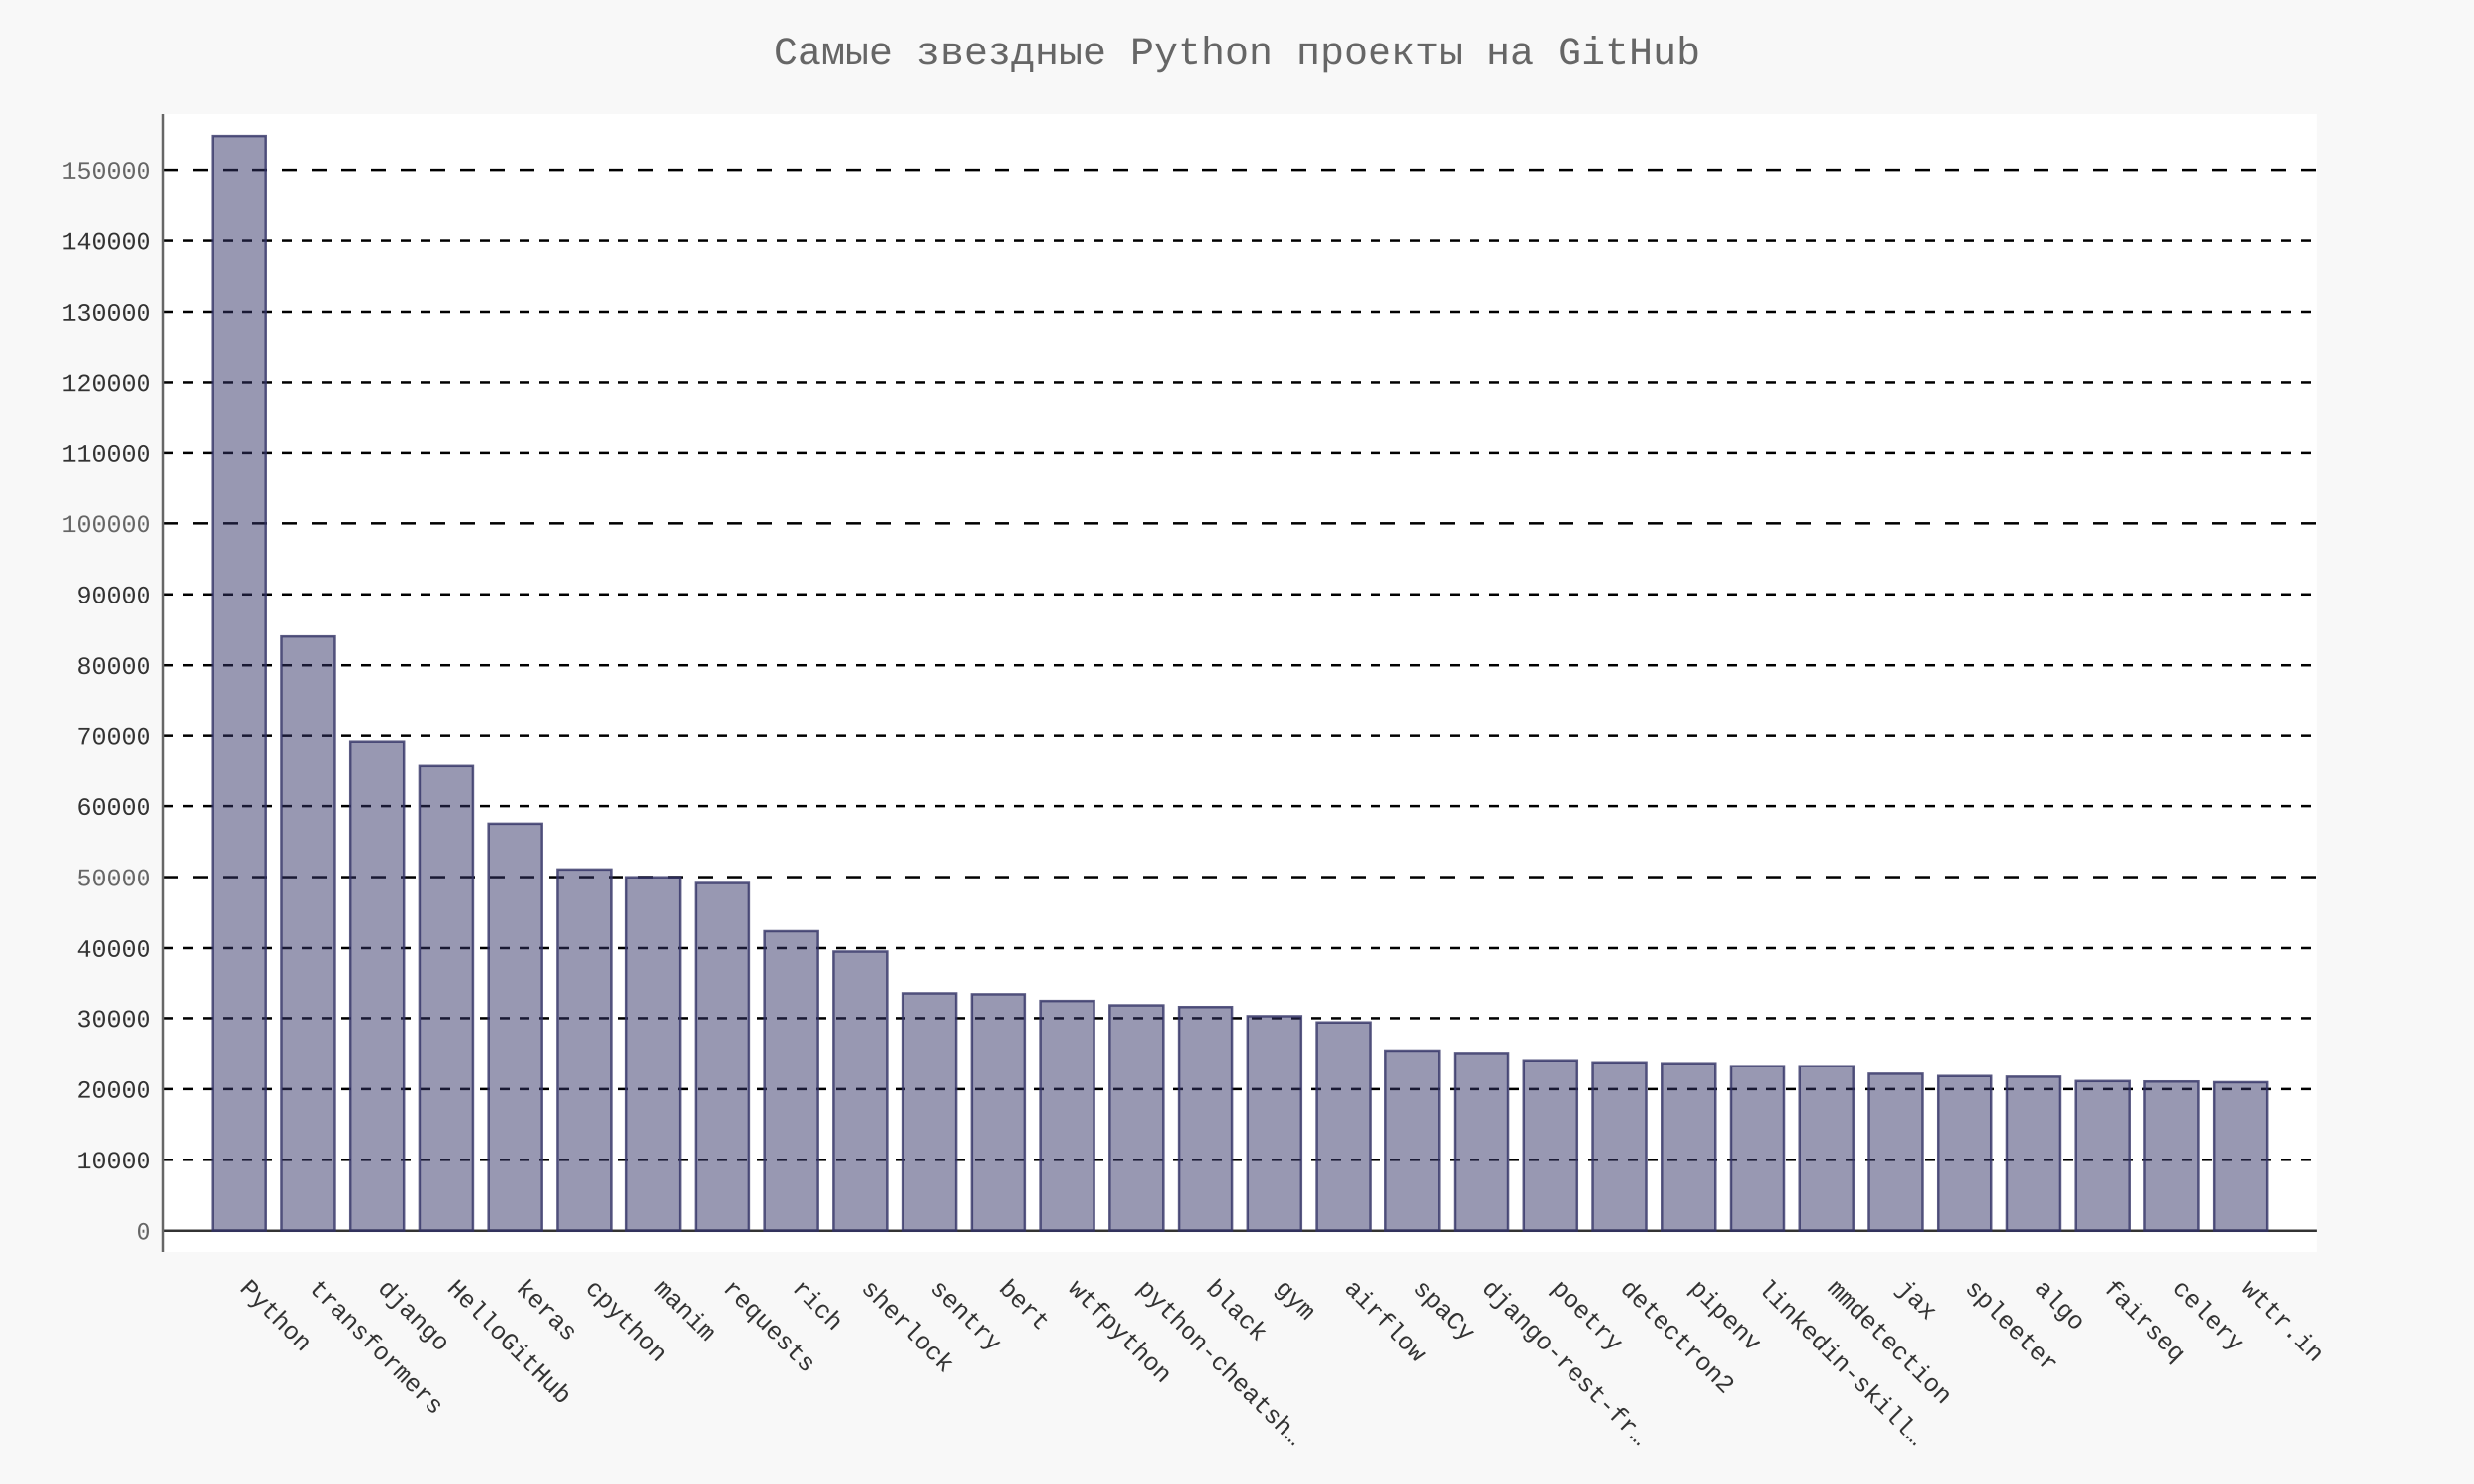
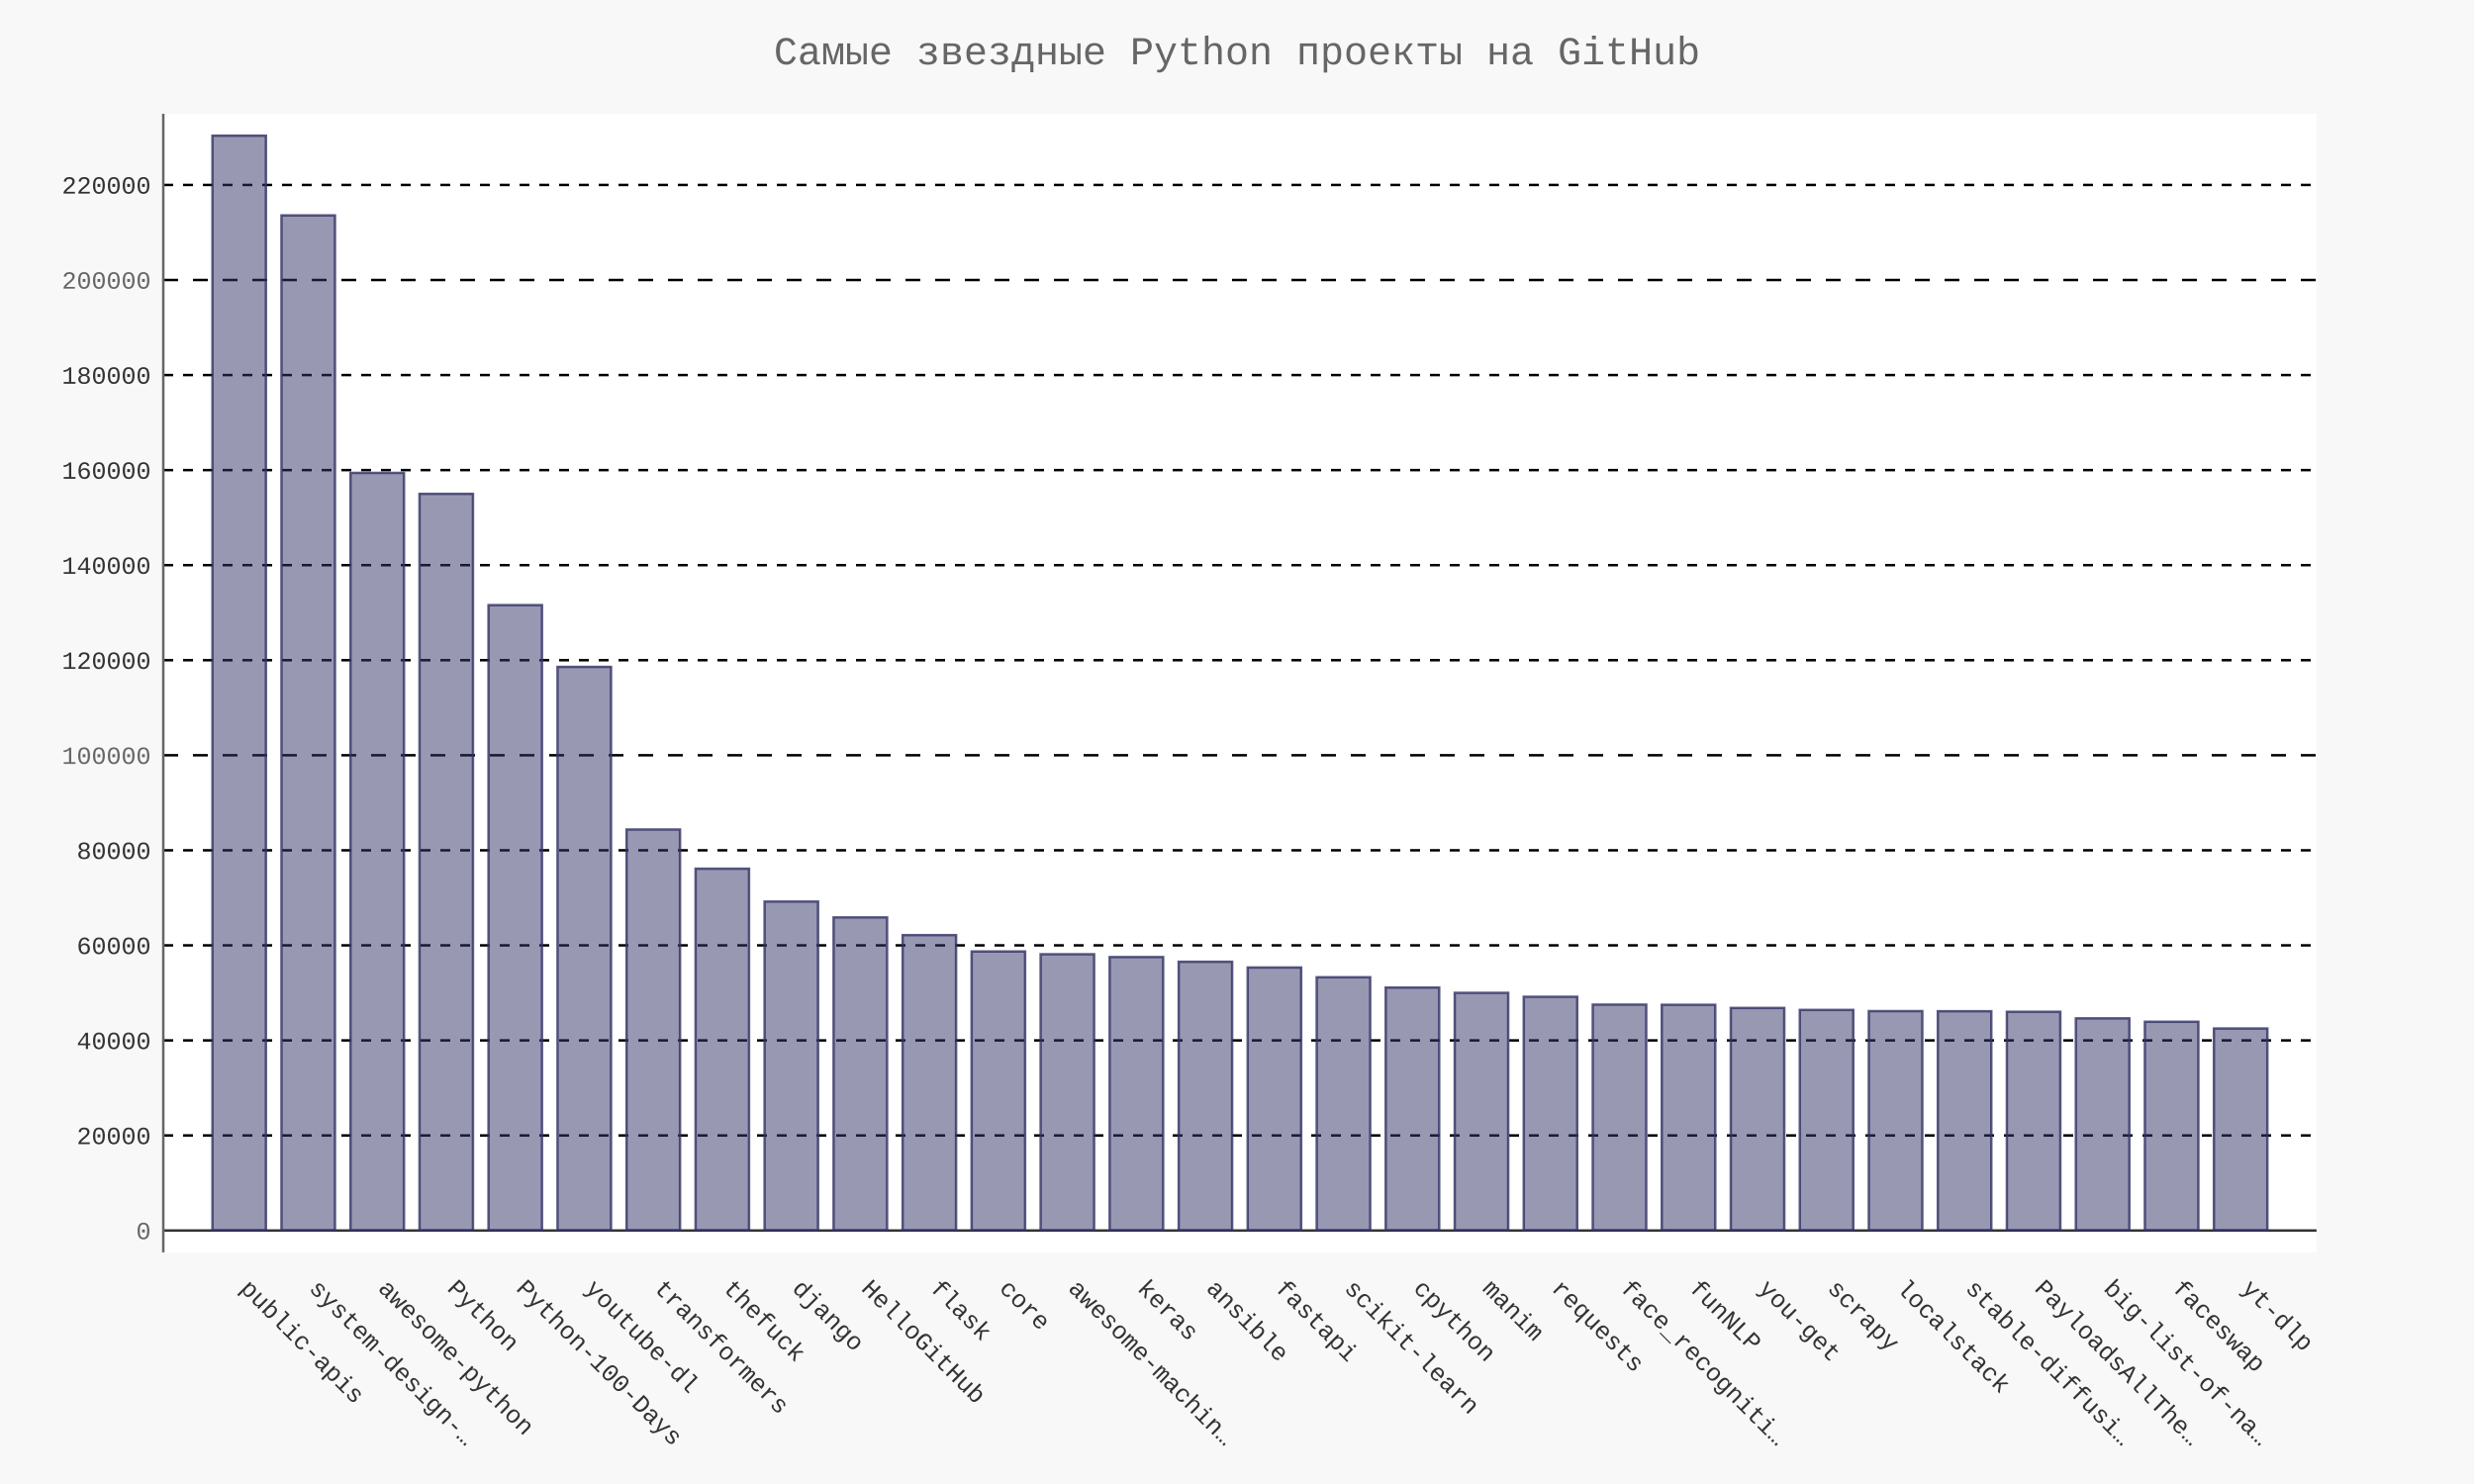
- <svg xmlns="http://www.w3.org/2000/svg" class="pygal-chart" id="chart-91dee88e-cb7a-4e17-a6cd-40f3ca368697" viewBox="0 0 1000 600">
+ <svg xmlns="http://www.w3.org/2000/svg" xmlns:xlink="http://www.w3.org/1999/xlink" class="pygal-chart" id="chart-f91cfd7e-9f9e-44f5-b0b0-10fa3da3ee23" viewBox="0 0 1000 600">
  <defs>
-     <style type="text/css">#chart-91dee88e-cb7a-4e17-a6cd-40f3ca368697{-webkit-user-select:none;-webkit-font-smoothing:antialiased;font-family:Consolas,"Liberation Mono",Menlo,Courier,monospace}#chart-91dee88e-cb7a-4e17-a6cd-40f3ca368697 .title{font-family:Consolas,"Liberation Mono",Menlo,Courier,monospace;font-size:16px}#chart-91dee88e-cb7a-4e17-a6cd-40f3ca368697 .legends .legend text{font-family:Consolas,"Liberation Mono",Menlo,Courier,monospace;font-size:14px}#chart-91dee88e-cb7a-4e17-a6cd-40f3ca368697 .axis text{font-family:Consolas,"Liberation Mono",Menlo,Courier,monospace;font-size:10px}#chart-91dee88e-cb7a-4e17-a6cd-40f3ca368697 .axis text.major{font-family:Consolas,"Liberation Mono",Menlo,Courier,monospace;font-size:10px}#chart-91dee88e-cb7a-4e17-a6cd-40f3ca368697 .text-overlay text.value{font-family:Consolas,"Liberation Mono",Menlo,Courier,monospace;font-size:16px}#chart-91dee88e-cb7a-4e17-a6cd-40f3ca368697 .text-overlay text.label{font-family:Consolas,"Liberation Mono",Menlo,Courier,monospace;font-size:10px}#chart-91dee88e-cb7a-4e17-a6cd-40f3ca368697 .tooltip{font-family:Consolas,"Liberation Mono",Menlo,Courier,monospace;font-size:14px}#chart-91dee88e-cb7a-4e17-a6cd-40f3ca368697 text.no_data{font-family:Consolas,"Liberation Mono",Menlo,Courier,monospace;font-size:64px}
- #chart-91dee88e-cb7a-4e17-a6cd-40f3ca368697{background-color:#f8f8f8}#chart-91dee88e-cb7a-4e17-a6cd-40f3ca368697 path,#chart-91dee88e-cb7a-4e17-a6cd-40f3ca368697 line,#chart-91dee88e-cb7a-4e17-a6cd-40f3ca368697 rect,#chart-91dee88e-cb7a-4e17-a6cd-40f3ca368697 circle{-webkit-transition:250ms ease-in;-moz-transition:250ms ease-in;transition:250ms ease-in}#chart-91dee88e-cb7a-4e17-a6cd-40f3ca368697 .graph &gt; .background{fill:#f8f8f8}#chart-91dee88e-cb7a-4e17-a6cd-40f3ca368697 .plot &gt; .background{fill:#ffffff}#chart-91dee88e-cb7a-4e17-a6cd-40f3ca368697 .graph{fill:#333}#chart-91dee88e-cb7a-4e17-a6cd-40f3ca368697 text.no_data{fill:#666}#chart-91dee88e-cb7a-4e17-a6cd-40f3ca368697 .title{fill:#666}#chart-91dee88e-cb7a-4e17-a6cd-40f3ca368697 .legends .legend text{fill:#333}#chart-91dee88e-cb7a-4e17-a6cd-40f3ca368697 .legends .legend:hover text{fill:#666}#chart-91dee88e-cb7a-4e17-a6cd-40f3ca368697 .axis .line{stroke:#666}#chart-91dee88e-cb7a-4e17-a6cd-40f3ca368697 .axis .guide.line{stroke:rgba(0,0,0,0.5)}#chart-91dee88e-cb7a-4e17-a6cd-40f3ca368697 .axis .major.line{stroke:#333}#chart-91dee88e-cb7a-4e17-a6cd-40f3ca368697 .axis text.major{fill:#666}#chart-91dee88e-cb7a-4e17-a6cd-40f3ca368697 .axis.y .guides:hover .guide.line,#chart-91dee88e-cb7a-4e17-a6cd-40f3ca368697 .line-graph .axis.x .guides:hover .guide.line,#chart-91dee88e-cb7a-4e17-a6cd-40f3ca368697 .stackedline-graph .axis.x .guides:hover .guide.line,#chart-91dee88e-cb7a-4e17-a6cd-40f3ca368697 .xy-graph .axis.x .guides:hover .guide.line{stroke:#666}#chart-91dee88e-cb7a-4e17-a6cd-40f3ca368697 .axis .guides:hover text{fill:#666}#chart-91dee88e-cb7a-4e17-a6cd-40f3ca368697 .reactive{fill-opacity:.5;stroke-opacity:.8;stroke-width:1}#chart-91dee88e-cb7a-4e17-a6cd-40f3ca368697 .ci{stroke:#333}#chart-91dee88e-cb7a-4e17-a6cd-40f3ca368697 .reactive.active,#chart-91dee88e-cb7a-4e17-a6cd-40f3ca368697 .active .reactive{fill-opacity:.9;stroke-opacity:.9;stroke-width:4}#chart-91dee88e-cb7a-4e17-a6cd-40f3ca368697 .ci .reactive.active{stroke-width:1.5}#chart-91dee88e-cb7a-4e17-a6cd-40f3ca368697 .series text{fill:#666}#chart-91dee88e-cb7a-4e17-a6cd-40f3ca368697 .tooltip rect{fill:#ffffff;stroke:#666;-webkit-transition:opacity 250ms ease-in;-moz-transition:opacity 250ms ease-in;transition:opacity 250ms ease-in}#chart-91dee88e-cb7a-4e17-a6cd-40f3ca368697 .tooltip .label{fill:#333}#chart-91dee88e-cb7a-4e17-a6cd-40f3ca368697 .tooltip .label{fill:#333}#chart-91dee88e-cb7a-4e17-a6cd-40f3ca368697 .tooltip .legend{font-size:.8em;fill:rgba(0,0,0,0.5)}#chart-91dee88e-cb7a-4e17-a6cd-40f3ca368697 .tooltip .x_label{font-size:.6em;fill:#666}#chart-91dee88e-cb7a-4e17-a6cd-40f3ca368697 .tooltip .xlink{font-size:.5em;text-decoration:underline}#chart-91dee88e-cb7a-4e17-a6cd-40f3ca368697 .tooltip .value{font-size:1.5em}#chart-91dee88e-cb7a-4e17-a6cd-40f3ca368697 .bound{font-size:.5em}#chart-91dee88e-cb7a-4e17-a6cd-40f3ca368697 .max-value{font-size:.75em;fill:rgba(0,0,0,0.5)}#chart-91dee88e-cb7a-4e17-a6cd-40f3ca368697 .map-element{fill:#ffffff;stroke:rgba(0,0,0,0.5) !important}#chart-91dee88e-cb7a-4e17-a6cd-40f3ca368697 .map-element .reactive{fill-opacity:inherit;stroke-opacity:inherit}#chart-91dee88e-cb7a-4e17-a6cd-40f3ca368697 .color-0,#chart-91dee88e-cb7a-4e17-a6cd-40f3ca368697 .color-0 a:visited{stroke:#333366;fill:#333366}#chart-91dee88e-cb7a-4e17-a6cd-40f3ca368697 .text-overlay .color-0 text{fill:black}
- #chart-91dee88e-cb7a-4e17-a6cd-40f3ca368697 text.no_data{text-anchor:middle}#chart-91dee88e-cb7a-4e17-a6cd-40f3ca368697 .guide.line{fill:none}#chart-91dee88e-cb7a-4e17-a6cd-40f3ca368697 .centered{text-anchor:middle}#chart-91dee88e-cb7a-4e17-a6cd-40f3ca368697 .title{text-anchor:middle}#chart-91dee88e-cb7a-4e17-a6cd-40f3ca368697 .legends .legend text{fill-opacity:1}#chart-91dee88e-cb7a-4e17-a6cd-40f3ca368697 .axis.x text{text-anchor:middle}#chart-91dee88e-cb7a-4e17-a6cd-40f3ca368697 .axis.x:not(.web) text[transform]{text-anchor:start}#chart-91dee88e-cb7a-4e17-a6cd-40f3ca368697 .axis.x:not(.web) text[transform].backwards{text-anchor:end}#chart-91dee88e-cb7a-4e17-a6cd-40f3ca368697 .axis.y text{text-anchor:end}#chart-91dee88e-cb7a-4e17-a6cd-40f3ca368697 .axis.y text[transform].backwards{text-anchor:start}#chart-91dee88e-cb7a-4e17-a6cd-40f3ca368697 .axis.y2 text{text-anchor:start}#chart-91dee88e-cb7a-4e17-a6cd-40f3ca368697 .axis.y2 text[transform].backwards{text-anchor:end}#chart-91dee88e-cb7a-4e17-a6cd-40f3ca368697 .axis .guide.line{stroke-dasharray:4,4;stroke:black}#chart-91dee88e-cb7a-4e17-a6cd-40f3ca368697 .axis .major.guide.line{stroke-dasharray:6,6;stroke:black}#chart-91dee88e-cb7a-4e17-a6cd-40f3ca368697 .horizontal .axis.y .guide.line,#chart-91dee88e-cb7a-4e17-a6cd-40f3ca368697 .horizontal .axis.y2 .guide.line,#chart-91dee88e-cb7a-4e17-a6cd-40f3ca368697 .vertical .axis.x .guide.line{opacity:0}#chart-91dee88e-cb7a-4e17-a6cd-40f3ca368697 .horizontal .axis.always_show .guide.line,#chart-91dee88e-cb7a-4e17-a6cd-40f3ca368697 .vertical .axis.always_show .guide.line{opacity:1 !important}#chart-91dee88e-cb7a-4e17-a6cd-40f3ca368697 .axis.y .guides:hover .guide.line,#chart-91dee88e-cb7a-4e17-a6cd-40f3ca368697 .axis.y2 .guides:hover .guide.line,#chart-91dee88e-cb7a-4e17-a6cd-40f3ca368697 .axis.x .guides:hover .guide.line{opacity:1}#chart-91dee88e-cb7a-4e17-a6cd-40f3ca368697 .axis .guides:hover text{opacity:1}#chart-91dee88e-cb7a-4e17-a6cd-40f3ca368697 .nofill{fill:none}#chart-91dee88e-cb7a-4e17-a6cd-40f3ca368697 .subtle-fill{fill-opacity:.2}#chart-91dee88e-cb7a-4e17-a6cd-40f3ca368697 .dot{stroke-width:1px;fill-opacity:1;stroke-opacity:1}#chart-91dee88e-cb7a-4e17-a6cd-40f3ca368697 .dot.active{stroke-width:5px}#chart-91dee88e-cb7a-4e17-a6cd-40f3ca368697 .dot.negative{fill:transparent}#chart-91dee88e-cb7a-4e17-a6cd-40f3ca368697 text,#chart-91dee88e-cb7a-4e17-a6cd-40f3ca368697 tspan{stroke:none !important}#chart-91dee88e-cb7a-4e17-a6cd-40f3ca368697 .series text.active{opacity:1}#chart-91dee88e-cb7a-4e17-a6cd-40f3ca368697 .tooltip rect{fill-opacity:.95;stroke-width:.5}#chart-91dee88e-cb7a-4e17-a6cd-40f3ca368697 .tooltip text{fill-opacity:1}#chart-91dee88e-cb7a-4e17-a6cd-40f3ca368697 .showable{visibility:hidden}#chart-91dee88e-cb7a-4e17-a6cd-40f3ca368697 .showable.shown{visibility:visible}#chart-91dee88e-cb7a-4e17-a6cd-40f3ca368697 .gauge-background{fill:rgba(229,229,229,1);stroke:none}#chart-91dee88e-cb7a-4e17-a6cd-40f3ca368697 .bg-lines{stroke:#f8f8f8;stroke-width:2px}</style>
+     <style type="text/css">#chart-f91cfd7e-9f9e-44f5-b0b0-10fa3da3ee23{-webkit-user-select:none;-webkit-font-smoothing:antialiased;font-family:Consolas,"Liberation Mono",Menlo,Courier,monospace}#chart-f91cfd7e-9f9e-44f5-b0b0-10fa3da3ee23 .title{font-family:Consolas,"Liberation Mono",Menlo,Courier,monospace;font-size:16px}#chart-f91cfd7e-9f9e-44f5-b0b0-10fa3da3ee23 .legends .legend text{font-family:Consolas,"Liberation Mono",Menlo,Courier,monospace;font-size:14px}#chart-f91cfd7e-9f9e-44f5-b0b0-10fa3da3ee23 .axis text{font-family:Consolas,"Liberation Mono",Menlo,Courier,monospace;font-size:10px}#chart-f91cfd7e-9f9e-44f5-b0b0-10fa3da3ee23 .axis text.major{font-family:Consolas,"Liberation Mono",Menlo,Courier,monospace;font-size:10px}#chart-f91cfd7e-9f9e-44f5-b0b0-10fa3da3ee23 .text-overlay text.value{font-family:Consolas,"Liberation Mono",Menlo,Courier,monospace;font-size:16px}#chart-f91cfd7e-9f9e-44f5-b0b0-10fa3da3ee23 .text-overlay text.label{font-family:Consolas,"Liberation Mono",Menlo,Courier,monospace;font-size:10px}#chart-f91cfd7e-9f9e-44f5-b0b0-10fa3da3ee23 .tooltip{font-family:Consolas,"Liberation Mono",Menlo,Courier,monospace;font-size:14px}#chart-f91cfd7e-9f9e-44f5-b0b0-10fa3da3ee23 text.no_data{font-family:Consolas,"Liberation Mono",Menlo,Courier,monospace;font-size:64px}
+ #chart-f91cfd7e-9f9e-44f5-b0b0-10fa3da3ee23{background-color:#f8f8f8}#chart-f91cfd7e-9f9e-44f5-b0b0-10fa3da3ee23 path,#chart-f91cfd7e-9f9e-44f5-b0b0-10fa3da3ee23 line,#chart-f91cfd7e-9f9e-44f5-b0b0-10fa3da3ee23 rect,#chart-f91cfd7e-9f9e-44f5-b0b0-10fa3da3ee23 circle{-webkit-transition:250ms ease-in;-moz-transition:250ms ease-in;transition:250ms ease-in}#chart-f91cfd7e-9f9e-44f5-b0b0-10fa3da3ee23 .graph &gt; .background{fill:#f8f8f8}#chart-f91cfd7e-9f9e-44f5-b0b0-10fa3da3ee23 .plot &gt; .background{fill:#ffffff}#chart-f91cfd7e-9f9e-44f5-b0b0-10fa3da3ee23 .graph{fill:#333}#chart-f91cfd7e-9f9e-44f5-b0b0-10fa3da3ee23 text.no_data{fill:#666}#chart-f91cfd7e-9f9e-44f5-b0b0-10fa3da3ee23 .title{fill:#666}#chart-f91cfd7e-9f9e-44f5-b0b0-10fa3da3ee23 .legends .legend text{fill:#333}#chart-f91cfd7e-9f9e-44f5-b0b0-10fa3da3ee23 .legends .legend:hover text{fill:#666}#chart-f91cfd7e-9f9e-44f5-b0b0-10fa3da3ee23 .axis .line{stroke:#666}#chart-f91cfd7e-9f9e-44f5-b0b0-10fa3da3ee23 .axis .guide.line{stroke:rgba(0,0,0,0.5)}#chart-f91cfd7e-9f9e-44f5-b0b0-10fa3da3ee23 .axis .major.line{stroke:#333}#chart-f91cfd7e-9f9e-44f5-b0b0-10fa3da3ee23 .axis text.major{fill:#666}#chart-f91cfd7e-9f9e-44f5-b0b0-10fa3da3ee23 .axis.y .guides:hover .guide.line,#chart-f91cfd7e-9f9e-44f5-b0b0-10fa3da3ee23 .line-graph .axis.x .guides:hover .guide.line,#chart-f91cfd7e-9f9e-44f5-b0b0-10fa3da3ee23 .stackedline-graph .axis.x .guides:hover .guide.line,#chart-f91cfd7e-9f9e-44f5-b0b0-10fa3da3ee23 .xy-graph .axis.x .guides:hover .guide.line{stroke:#666}#chart-f91cfd7e-9f9e-44f5-b0b0-10fa3da3ee23 .axis .guides:hover text{fill:#666}#chart-f91cfd7e-9f9e-44f5-b0b0-10fa3da3ee23 .reactive{fill-opacity:.5;stroke-opacity:.8;stroke-width:1}#chart-f91cfd7e-9f9e-44f5-b0b0-10fa3da3ee23 .ci{stroke:#333}#chart-f91cfd7e-9f9e-44f5-b0b0-10fa3da3ee23 .reactive.active,#chart-f91cfd7e-9f9e-44f5-b0b0-10fa3da3ee23 .active .reactive{fill-opacity:.9;stroke-opacity:.9;stroke-width:4}#chart-f91cfd7e-9f9e-44f5-b0b0-10fa3da3ee23 .ci .reactive.active{stroke-width:1.5}#chart-f91cfd7e-9f9e-44f5-b0b0-10fa3da3ee23 .series text{fill:#666}#chart-f91cfd7e-9f9e-44f5-b0b0-10fa3da3ee23 .tooltip rect{fill:#ffffff;stroke:#666;-webkit-transition:opacity 250ms ease-in;-moz-transition:opacity 250ms ease-in;transition:opacity 250ms ease-in}#chart-f91cfd7e-9f9e-44f5-b0b0-10fa3da3ee23 .tooltip .label{fill:#333}#chart-f91cfd7e-9f9e-44f5-b0b0-10fa3da3ee23 .tooltip .label{fill:#333}#chart-f91cfd7e-9f9e-44f5-b0b0-10fa3da3ee23 .tooltip .legend{font-size:.8em;fill:rgba(0,0,0,0.5)}#chart-f91cfd7e-9f9e-44f5-b0b0-10fa3da3ee23 .tooltip .x_label{font-size:.6em;fill:#666}#chart-f91cfd7e-9f9e-44f5-b0b0-10fa3da3ee23 .tooltip .xlink{font-size:.5em;text-decoration:underline}#chart-f91cfd7e-9f9e-44f5-b0b0-10fa3da3ee23 .tooltip .value{font-size:1.5em}#chart-f91cfd7e-9f9e-44f5-b0b0-10fa3da3ee23 .bound{font-size:.5em}#chart-f91cfd7e-9f9e-44f5-b0b0-10fa3da3ee23 .max-value{font-size:.75em;fill:rgba(0,0,0,0.5)}#chart-f91cfd7e-9f9e-44f5-b0b0-10fa3da3ee23 .map-element{fill:#ffffff;stroke:rgba(0,0,0,0.5) !important}#chart-f91cfd7e-9f9e-44f5-b0b0-10fa3da3ee23 .map-element .reactive{fill-opacity:inherit;stroke-opacity:inherit}#chart-f91cfd7e-9f9e-44f5-b0b0-10fa3da3ee23 .color-0,#chart-f91cfd7e-9f9e-44f5-b0b0-10fa3da3ee23 .color-0 a:visited{stroke:#333366;fill:#333366}#chart-f91cfd7e-9f9e-44f5-b0b0-10fa3da3ee23 .text-overlay .color-0 text{fill:black}
+ #chart-f91cfd7e-9f9e-44f5-b0b0-10fa3da3ee23 text.no_data{text-anchor:middle}#chart-f91cfd7e-9f9e-44f5-b0b0-10fa3da3ee23 .guide.line{fill:none}#chart-f91cfd7e-9f9e-44f5-b0b0-10fa3da3ee23 .centered{text-anchor:middle}#chart-f91cfd7e-9f9e-44f5-b0b0-10fa3da3ee23 .title{text-anchor:middle}#chart-f91cfd7e-9f9e-44f5-b0b0-10fa3da3ee23 .legends .legend text{fill-opacity:1}#chart-f91cfd7e-9f9e-44f5-b0b0-10fa3da3ee23 .axis.x text{text-anchor:middle}#chart-f91cfd7e-9f9e-44f5-b0b0-10fa3da3ee23 .axis.x:not(.web) text[transform]{text-anchor:start}#chart-f91cfd7e-9f9e-44f5-b0b0-10fa3da3ee23 .axis.x:not(.web) text[transform].backwards{text-anchor:end}#chart-f91cfd7e-9f9e-44f5-b0b0-10fa3da3ee23 .axis.y text{text-anchor:end}#chart-f91cfd7e-9f9e-44f5-b0b0-10fa3da3ee23 .axis.y text[transform].backwards{text-anchor:start}#chart-f91cfd7e-9f9e-44f5-b0b0-10fa3da3ee23 .axis.y2 text{text-anchor:start}#chart-f91cfd7e-9f9e-44f5-b0b0-10fa3da3ee23 .axis.y2 text[transform].backwards{text-anchor:end}#chart-f91cfd7e-9f9e-44f5-b0b0-10fa3da3ee23 .axis .guide.line{stroke-dasharray:4,4;stroke:black}#chart-f91cfd7e-9f9e-44f5-b0b0-10fa3da3ee23 .axis .major.guide.line{stroke-dasharray:6,6;stroke:black}#chart-f91cfd7e-9f9e-44f5-b0b0-10fa3da3ee23 .horizontal .axis.y .guide.line,#chart-f91cfd7e-9f9e-44f5-b0b0-10fa3da3ee23 .horizontal .axis.y2 .guide.line,#chart-f91cfd7e-9f9e-44f5-b0b0-10fa3da3ee23 .vertical .axis.x .guide.line{opacity:0}#chart-f91cfd7e-9f9e-44f5-b0b0-10fa3da3ee23 .horizontal .axis.always_show .guide.line,#chart-f91cfd7e-9f9e-44f5-b0b0-10fa3da3ee23 .vertical .axis.always_show .guide.line{opacity:1 !important}#chart-f91cfd7e-9f9e-44f5-b0b0-10fa3da3ee23 .axis.y .guides:hover .guide.line,#chart-f91cfd7e-9f9e-44f5-b0b0-10fa3da3ee23 .axis.y2 .guides:hover .guide.line,#chart-f91cfd7e-9f9e-44f5-b0b0-10fa3da3ee23 .axis.x .guides:hover .guide.line{opacity:1}#chart-f91cfd7e-9f9e-44f5-b0b0-10fa3da3ee23 .axis .guides:hover text{opacity:1}#chart-f91cfd7e-9f9e-44f5-b0b0-10fa3da3ee23 .nofill{fill:none}#chart-f91cfd7e-9f9e-44f5-b0b0-10fa3da3ee23 .subtle-fill{fill-opacity:.2}#chart-f91cfd7e-9f9e-44f5-b0b0-10fa3da3ee23 .dot{stroke-width:1px;fill-opacity:1;stroke-opacity:1}#chart-f91cfd7e-9f9e-44f5-b0b0-10fa3da3ee23 .dot.active{stroke-width:5px}#chart-f91cfd7e-9f9e-44f5-b0b0-10fa3da3ee23 .dot.negative{fill:transparent}#chart-f91cfd7e-9f9e-44f5-b0b0-10fa3da3ee23 text,#chart-f91cfd7e-9f9e-44f5-b0b0-10fa3da3ee23 tspan{stroke:none !important}#chart-f91cfd7e-9f9e-44f5-b0b0-10fa3da3ee23 .series text.active{opacity:1}#chart-f91cfd7e-9f9e-44f5-b0b0-10fa3da3ee23 .tooltip rect{fill-opacity:.95;stroke-width:.5}#chart-f91cfd7e-9f9e-44f5-b0b0-10fa3da3ee23 .tooltip text{fill-opacity:1}#chart-f91cfd7e-9f9e-44f5-b0b0-10fa3da3ee23 .showable{visibility:hidden}#chart-f91cfd7e-9f9e-44f5-b0b0-10fa3da3ee23 .showable.shown{visibility:visible}#chart-f91cfd7e-9f9e-44f5-b0b0-10fa3da3ee23 .gauge-background{fill:rgba(229,229,229,1);stroke:none}#chart-f91cfd7e-9f9e-44f5-b0b0-10fa3da3ee23 .bg-lines{stroke:#f8f8f8;stroke-width:2px}</style>
  </defs>
  <g class="graph bar-graph vertical">
    <rect class="background" height="600" width="1000" x="0" y="0" />
    <g class="plot" transform="translate(66, 46)">
      <rect class="background" height="460.36" width="870.36" x="0" y="0" />
      <g class="axis y always_show">
        <g class="guides">
          <path class="axis major line" d="M0 451.507 h870.36" />
          <text class="major" x="-5" y="455.007">0</text>
        </g>
        <g class="guides">
-           <path class="guide line" d="M0 422.93 h870.36" />
-           <text class="" x="-5" y="426.43">10000</text>
-         </g>
-         <g class="guides">
-           <path class="guide line" d="M0 394.353 h870.36" />
-           <text class="" x="-5" y="397.853">20000</text>
-         </g>
-         <g class="guides">
-           <path class="guide line" d="M0 365.775 h870.36" />
-           <text class="" x="-5" y="369.275">30000</text>
-         </g>
-         <g class="guides">
-           <path class="guide line" d="M0 337.198 h870.36" />
-           <text class="" x="-5" y="340.698">40000</text>
-         </g>
-         <g class="guides">
-           <path class="major guide line" d="M0 308.621 h870.36" />
-           <text class="major" x="-5" y="312.121">50000</text>
-         </g>
-         <g class="guides">
-           <path class="guide line" d="M0 280.043 h870.36" />
-           <text class="" x="-5" y="283.543">60000</text>
-         </g>
-         <g class="guides">
-           <path class="guide line" d="M0 251.466 h870.36" />
-           <text class="" x="-5" y="254.966">70000</text>
-         </g>
-         <g class="guides">
-           <path class="guide line" d="M0 222.889 h870.36" />
-           <text class="" x="-5" y="226.389">80000</text>
-         </g>
-         <g class="guides">
-           <path class="guide line" d="M0 194.311 h870.36" />
-           <text class="" x="-5" y="197.811">90000</text>
-         </g>
-         <g class="guides">
-           <path class="major guide line" d="M0 165.734 h870.36" />
-           <text class="major" x="-5" y="169.234">100000</text>
-         </g>
-         <g class="guides">
-           <path class="guide line" d="M0 137.157 h870.36" />
-           <text class="" x="-5" y="140.657">110000</text>
-         </g>
-         <g class="guides">
-           <path class="guide line" d="M0 108.579 h870.36" />
-           <text class="" x="-5" y="112.079">120000</text>
-         </g>
-         <g class="guides">
-           <path class="guide line" d="M0 80.002 h870.36" />
-           <text class="" x="-5" y="83.502">130000</text>
-         </g>
-         <g class="guides">
-           <path class="guide line" d="M0 51.425 h870.36" />
-           <text class="" x="-5" y="54.925">140000</text>
-         </g>
-         <g class="guides">
-           <path class="major guide line" d="M0 22.847 h870.36" />
-           <text class="major" x="-5" y="26.347">150000</text>
+           <path class="guide line" d="M0 413.077 h870.36" />
+           <text class="" x="-5" y="416.577">20000</text>
+         </g>
+         <g class="guides">
+           <path class="guide line" d="M0 374.647 h870.36" />
+           <text class="" x="-5" y="378.147">40000</text>
+         </g>
+         <g class="guides">
+           <path class="guide line" d="M0 336.217 h870.36" />
+           <text class="" x="-5" y="339.717">60000</text>
+         </g>
+         <g class="guides">
+           <path class="guide line" d="M0 297.787 h870.36" />
+           <text class="" x="-5" y="301.287">80000</text>
+         </g>
+         <g class="guides">
+           <path class="major guide line" d="M0 259.357 h870.36" />
+           <text class="major" x="-5" y="262.857">100000</text>
+         </g>
+         <g class="guides">
+           <path class="guide line" d="M0 220.927 h870.36" />
+           <text class="" x="-5" y="224.427">120000</text>
+         </g>
+         <g class="guides">
+           <path class="guide line" d="M0 182.497 h870.36" />
+           <text class="" x="-5" y="185.997">140000</text>
+         </g>
+         <g class="guides">
+           <path class="guide line" d="M0 144.067 h870.36" />
+           <text class="" x="-5" y="147.567">160000</text>
+         </g>
+         <g class="guides">
+           <path class="guide line" d="M0 105.637 h870.36" />
+           <text class="" x="-5" y="109.137">180000</text>
+         </g>
+         <g class="guides">
+           <path class="major guide line" d="M0 67.207 h870.36" />
+           <text class="major" x="-5" y="70.707">200000</text>
+         </g>
+         <g class="guides">
+           <path class="guide line" d="M0 28.777 h870.36" />
+           <text class="" x="-5" y="32.277">220000</text>
        </g>
      </g>
      <g class="axis x">
        <path class="line" d="M0 0 v460.36" />
        <g class="guides">
          <path class="guide line" d="M30.686 0 v460.36" />
-           <text class="" transform="rotate(45 30.68578 475.3604)" x="30.686" y="475.36">Python</text>
+           <text class="" transform="rotate(45 30.68578 475.3604)" x="30.686" y="475.36">public-apis</text>
        </g>
        <g class="guides">
          <path class="guide line" d="M58.582 0 v460.36" />
-           <text class="" transform="rotate(45 58.58195 475.3604)" x="58.582" y="475.36">transformers</text>
+           <text class="" transform="rotate(45 58.58195 475.3604)" x="58.582" y="475.36">system-design-…</text>
        </g>
        <g class="guides">
          <path class="guide line" d="M86.478 0 v460.36" />
-           <text class="" transform="rotate(45 86.47812 475.3604)" x="86.478" y="475.36">django</text>
+           <text class="" transform="rotate(45 86.47812 475.3604)" x="86.478" y="475.36">awesome-python</text>
        </g>
        <g class="guides">
          <path class="guide line" d="M114.374 0 v460.36" />
-           <text class="" transform="rotate(45 114.3743 475.3604)" x="114.374" y="475.36">HelloGitHub</text>
+           <text class="" transform="rotate(45 114.3743 475.3604)" x="114.374" y="475.36">Python</text>
        </g>
        <g class="guides">
          <path class="guide line" d="M142.27 0 v460.36" />
-           <text class="" transform="rotate(45 142.2704 475.3604)" x="142.27" y="475.36">keras</text>
+           <text class="" transform="rotate(45 142.2704 475.3604)" x="142.27" y="475.36">Python-100-Days</text>
        </g>
        <g class="guides">
          <path class="guide line" d="M170.167 0 v460.36" />
-           <text class="" transform="rotate(45 170.1666 475.3604)" x="170.167" y="475.36">cpython</text>
+           <text class="" transform="rotate(45 170.1666 475.3604)" x="170.167" y="475.36">youtube-dl</text>
        </g>
        <g class="guides">
          <path class="guide line" d="M198.063 0 v460.36" />
-           <text class="" transform="rotate(45 198.0628 475.3604)" x="198.063" y="475.36">manim</text>
+           <text class="" transform="rotate(45 198.0628 475.3604)" x="198.063" y="475.36">transformers</text>
        </g>
        <g class="guides">
          <path class="guide line" d="M225.959 0 v460.36" />
-           <text class="" transform="rotate(45 225.9589 475.3604)" x="225.959" y="475.36">requests</text>
+           <text class="" transform="rotate(45 225.9589 475.3604)" x="225.959" y="475.36">thefuck</text>
        </g>
        <g class="guides">
          <path class="guide line" d="M253.855 0 v460.36" />
-           <text class="" transform="rotate(45 253.8551 475.3604)" x="253.855" y="475.36">rich</text>
+           <text class="" transform="rotate(45 253.8551 475.3604)" x="253.855" y="475.36">django</text>
        </g>
        <g class="guides">
          <path class="guide line" d="M281.751 0 v460.36" />
-           <text class="" transform="rotate(45 281.7513 475.3604)" x="281.751" y="475.36">sherlock</text>
+           <text class="" transform="rotate(45 281.7513 475.3604)" x="281.751" y="475.36">HelloGitHub</text>
        </g>
        <g class="guides">
          <path class="guide line" d="M309.647 0 v460.36" />
-           <text class="" transform="rotate(45 309.6474 475.3604)" x="309.647" y="475.36">sentry</text>
+           <text class="" transform="rotate(45 309.6474 475.3604)" x="309.647" y="475.36">flask</text>
        </g>
        <g class="guides">
          <path class="guide line" d="M337.544 0 v460.36" />
-           <text class="" transform="rotate(45 337.5436 475.3604)" x="337.544" y="475.36">bert</text>
+           <text class="" transform="rotate(45 337.5436 475.3604)" x="337.544" y="475.36">core</text>
        </g>
        <g class="guides">
          <path class="guide line" d="M365.44 0 v460.36" />
-           <text class="" transform="rotate(45 365.4398 475.3604)" x="365.44" y="475.36">wtfpython</text>
+           <text class="" transform="rotate(45 365.4398 475.3604)" x="365.44" y="475.36">awesome-machin…</text>
        </g>
        <g class="guides">
          <path class="guide line" d="M393.336 0 v460.36" />
-           <text class="" transform="rotate(45 393.3359 475.3604)" x="393.336" y="475.36">python-cheatsh…</text>
+           <text class="" transform="rotate(45 393.3359 475.3604)" x="393.336" y="475.36">keras</text>
        </g>
        <g class="guides">
          <path class="guide line" d="M421.232 0 v460.36" />
-           <text class="" transform="rotate(45 421.2321 475.3604)" x="421.232" y="475.36">black</text>
+           <text class="" transform="rotate(45 421.2321 475.3604)" x="421.232" y="475.36">ansible</text>
        </g>
        <g class="guides">
          <path class="guide line" d="M449.128 0 v460.36" />
-           <text class="" transform="rotate(45 449.1283 475.3604)" x="449.128" y="475.36">gym</text>
+           <text class="" transform="rotate(45 449.1283 475.3604)" x="449.128" y="475.36">fastapi</text>
        </g>
        <g class="guides">
          <path class="guide line" d="M477.024 0 v460.36" />
-           <text class="" transform="rotate(45 477.0244 475.3604)" x="477.024" y="475.36">airflow</text>
+           <text class="" transform="rotate(45 477.0244 475.3604)" x="477.024" y="475.36">scikit-learn</text>
        </g>
        <g class="guides">
          <path class="guide line" d="M504.921 0 v460.36" />
-           <text class="" transform="rotate(45 504.9206 475.3604)" x="504.921" y="475.36">spaCy</text>
+           <text class="" transform="rotate(45 504.9206 475.3604)" x="504.921" y="475.36">cpython</text>
        </g>
        <g class="guides">
          <path class="guide line" d="M532.817 0 v460.36" />
-           <text class="" transform="rotate(45 532.8168 475.3604)" x="532.817" y="475.36">django-rest-fr…</text>
+           <text class="" transform="rotate(45 532.8168 475.3604)" x="532.817" y="475.36">manim</text>
        </g>
        <g class="guides">
          <path class="guide line" d="M560.713 0 v460.36" />
-           <text class="" transform="rotate(45 560.7129 475.3604)" x="560.713" y="475.36">poetry</text>
+           <text class="" transform="rotate(45 560.7129 475.3604)" x="560.713" y="475.36">requests</text>
        </g>
        <g class="guides">
          <path class="guide line" d="M588.609 0 v460.36" />
-           <text class="" transform="rotate(45 588.6091 475.3604)" x="588.609" y="475.36">detectron2</text>
+           <text class="" transform="rotate(45 588.6091 475.3604)" x="588.609" y="475.36">face_recogniti…</text>
        </g>
        <g class="guides">
          <path class="guide line" d="M616.505 0 v460.36" />
-           <text class="" transform="rotate(45 616.5053 475.3604)" x="616.505" y="475.36">pipenv</text>
+           <text class="" transform="rotate(45 616.5053 475.3604)" x="616.505" y="475.36">funNLP</text>
        </g>
        <g class="guides">
          <path class="guide line" d="M644.401 0 v460.36" />
-           <text class="" transform="rotate(45 644.4014 475.3604)" x="644.401" y="475.36">linkedin-skill…</text>
+           <text class="" transform="rotate(45 644.4014 475.3604)" x="644.401" y="475.36">you-get</text>
        </g>
        <g class="guides">
          <path class="guide line" d="M672.298 0 v460.36" />
-           <text class="" transform="rotate(45 672.2976 475.3604)" x="672.298" y="475.36">mmdetection</text>
+           <text class="" transform="rotate(45 672.2976 475.3604)" x="672.298" y="475.36">scrapy</text>
        </g>
        <g class="guides">
          <path class="guide line" d="M700.194 0 v460.36" />
-           <text class="" transform="rotate(45 700.1938 475.3604)" x="700.194" y="475.36">jax</text>
+           <text class="" transform="rotate(45 700.1938 475.3604)" x="700.194" y="475.36">localstack</text>
        </g>
        <g class="guides">
          <path class="guide line" d="M728.09 0 v460.36" />
-           <text class="" transform="rotate(45 728.0899 475.3604)" x="728.09" y="475.36">spleeter</text>
+           <text class="" transform="rotate(45 728.0899 475.3604)" x="728.09" y="475.36">stable-diffusi…</text>
        </g>
        <g class="guides">
          <path class="guide line" d="M755.986 0 v460.36" />
-           <text class="" transform="rotate(45 755.9861 475.3604)" x="755.986" y="475.36">algo</text>
+           <text class="" transform="rotate(45 755.9861 475.3604)" x="755.986" y="475.36">PayloadsAllThe…</text>
        </g>
        <g class="guides">
          <path class="guide line" d="M783.882 0 v460.36" />
-           <text class="" transform="rotate(45 783.8823 475.3604)" x="783.882" y="475.36">fairseq</text>
+           <text class="" transform="rotate(45 783.8823 475.3604)" x="783.882" y="475.36">big-list-of-na…</text>
        </g>
        <g class="guides">
          <path class="guide line" d="M811.778 0 v460.36" />
-           <text class="" transform="rotate(45 811.7784 475.3604)" x="811.778" y="475.36">celery</text>
+           <text class="" transform="rotate(45 811.7784 475.3604)" x="811.778" y="475.36">faceswap</text>
        </g>
        <g class="guides">
          <path class="guide line" d="M839.675 0 v460.36" />
-           <text class="" transform="rotate(45 839.6746 475.3604)" x="839.675" y="475.36">wttr.in</text>
+           <text class="" transform="rotate(45 839.6746 475.3604)" x="839.675" y="475.36">yt-dlp</text>
        </g>
      </g>
      <g class="series serie-0 color-0">
        <g class="bars">
          <g class="bar">
-             <rect class="rect reactive tooltip-trigger" height="442.654" rx="0" ry="0" width="21.603" x="19.884" y="8.853" />
-           </g>
-           <g class="bar">
-             <rect class="rect reactive tooltip-trigger" height="240.238" rx="0" ry="0" width="21.603" x="47.781" y="211.269" />
-           </g>
-           <g class="bar">
-             <rect class="rect reactive tooltip-trigger" height="197.627" rx="0" ry="0" width="21.603" x="75.677" y="253.881" />
-           </g>
-           <g class="bar">
-             <rect class="rect reactive tooltip-trigger" height="187.982" rx="0" ry="0" width="21.603" x="103.573" y="263.526" />
-           </g>
-           <g class="bar">
-             <rect class="rect reactive tooltip-trigger" height="164.348" rx="0" ry="0" width="21.603" x="131.469" y="287.159" />
-           </g>
-           <g class="bar">
-             <rect class="rect reactive tooltip-trigger" height="145.95" rx="0" ry="0" width="21.603" x="159.365" y="305.557" />
-           </g>
-           <g class="bar">
-             <rect class="rect reactive tooltip-trigger" height="142.829" rx="0" ry="0" width="21.603" x="187.261" y="308.678" />
-           </g>
-           <g class="bar">
-             <rect class="rect reactive tooltip-trigger" height="140.498" rx="0" ry="0" width="21.603" x="215.158" y="311.01" />
-           </g>
-           <g class="bar">
-             <rect class="rect reactive tooltip-trigger" height="121.102" rx="0" ry="0" width="21.603" x="243.054" y="330.405" />
-           </g>
-           <g class="bar">
-             <rect class="rect reactive tooltip-trigger" height="112.918" rx="0" ry="0" width="21.603" x="270.95" y="338.59" />
-           </g>
-           <g class="bar">
-             <rect class="rect reactive tooltip-trigger" height="95.717" rx="0" ry="0" width="21.603" x="298.846" y="355.79" />
-           </g>
-           <g class="bar">
-             <rect class="rect reactive tooltip-trigger" height="95.34" rx="0" ry="0" width="21.603" x="326.742" y="356.168" />
-           </g>
-           <g class="bar">
-             <rect class="rect reactive tooltip-trigger" height="92.648" rx="0" ry="0" width="21.603" x="354.638" y="358.86" />
-           </g>
-           <g class="bar">
-             <rect class="rect reactive tooltip-trigger" height="90.893" rx="0" ry="0" width="21.603" x="382.535" y="360.614" />
-           </g>
-           <g class="bar">
-             <rect class="rect reactive tooltip-trigger" height="90.213" rx="0" ry="0" width="21.603" x="410.431" y="361.294" />
-           </g>
-           <g class="bar">
-             <rect class="rect reactive tooltip-trigger" height="86.532" rx="0" ry="0" width="21.603" x="438.327" y="364.975" />
-           </g>
-           <g class="bar">
-             <rect class="rect reactive tooltip-trigger" height="84.014" rx="0" ry="0" width="21.603" x="466.223" y="367.493" />
-           </g>
-           <g class="bar">
-             <rect class="rect reactive tooltip-trigger" height="72.715" rx="0" ry="0" width="21.603" x="494.119" y="378.792" />
-           </g>
-           <g class="bar">
-             <rect class="rect reactive tooltip-trigger" height="71.746" rx="0" ry="0" width="21.603" x="522.015" y="379.761" />
-           </g>
-           <g class="bar">
-             <rect class="rect reactive tooltip-trigger" height="68.808" rx="0" ry="0" width="21.603" x="549.912" y="382.699" />
-           </g>
-           <g class="bar">
-             <rect class="rect reactive tooltip-trigger" height="67.994" rx="0" ry="0" width="21.603" x="577.808" y="383.513" />
-           </g>
-           <g class="bar">
-             <rect class="rect reactive tooltip-trigger" height="67.625" rx="0" ry="0" width="21.603" x="605.704" y="383.882" />
-           </g>
-           <g class="bar">
-             <rect class="rect reactive tooltip-trigger" height="66.437" rx="0" ry="0" width="21.603" x="633.6" y="385.071" />
-           </g>
-           <g class="bar">
-             <rect class="rect reactive tooltip-trigger" height="66.422" rx="0" ry="0" width="21.603" x="661.496" y="385.085" />
-           </g>
-           <g class="bar">
-             <rect class="rect reactive tooltip-trigger" height="63.35" rx="0" ry="0" width="21.603" x="689.392" y="388.157" />
-           </g>
-           <g class="bar">
-             <rect class="rect reactive tooltip-trigger" height="62.413" rx="0" ry="0" width="21.603" x="717.289" y="389.094" />
-           </g>
-           <g class="bar">
-             <rect class="rect reactive tooltip-trigger" height="62.153" rx="0" ry="0" width="21.603" x="745.185" y="389.354" />
-           </g>
-           <g class="bar">
-             <rect class="rect reactive tooltip-trigger" height="60.381" rx="0" ry="0" width="21.603" x="773.081" y="391.126" />
-           </g>
-           <g class="bar">
-             <rect class="rect reactive tooltip-trigger" height="60.212" rx="0" ry="0" width="21.603" x="800.977" y="391.295" />
-           </g>
-           <g class="bar">
-             <rect class="rect reactive tooltip-trigger" height="59.915" rx="0" ry="0" width="21.603" x="828.873" y="391.592" />
+             <a target="_blank" xlink:href="https://github.com/public-apis/public-apis">
+               <rect class="rect reactive tooltip-trigger" height="442.654" rx="0" ry="0" width="21.603" x="19.884" y="8.853" />
+             </a>
+           </g>
+           <g class="bar">
+             <a target="_blank" xlink:href="https://github.com/donnemartin/system-design-primer">
+               <rect class="rect reactive tooltip-trigger" height="410.415" rx="0" ry="0" width="21.603" x="47.781" y="41.092" />
+             </a>
+           </g>
+           <g class="bar">
+             <a target="_blank" xlink:href="https://github.com/vinta/awesome-python">
+               <rect class="rect reactive tooltip-trigger" height="306.308" rx="0" ry="0" width="21.603" x="75.677" y="145.199" />
+             </a>
+           </g>
+           <g class="bar">
+             <a target="_blank" xlink:href="https://github.com/TheAlgorithms/Python">
+               <rect class="rect reactive tooltip-trigger" height="297.833" rx="0" ry="0" width="21.603" x="103.573" y="153.675" />
+             </a>
+           </g>
+           <g class="bar">
+             <a target="_blank" xlink:href="https://github.com/jackfrued/Python-100-Days">
+               <rect class="rect reactive tooltip-trigger" height="252.845" rx="0" ry="0" width="21.603" x="131.469" y="198.663" />
+             </a>
+           </g>
+           <g class="bar">
+             <a target="_blank" xlink:href="https://github.com/ytdl-org/youtube-dl">
+               <rect class="rect reactive tooltip-trigger" height="227.873" rx="0" ry="0" width="21.603" x="159.365" y="223.635" />
+             </a>
+           </g>
+           <g class="bar">
+             <a target="_blank" xlink:href="https://github.com/huggingface/transformers">
+               <rect class="rect reactive tooltip-trigger" height="162.115" rx="0" ry="0" width="21.603" x="187.261" y="289.392" />
+             </a>
+           </g>
+           <g class="bar">
+             <a target="_blank" xlink:href="https://github.com/nvbn/thefuck">
+               <rect class="rect reactive tooltip-trigger" height="146.284" rx="0" ry="0" width="21.603" x="215.158" y="305.223" />
+             </a>
+           </g>
+           <g class="bar">
+             <a target="_blank" xlink:href="https://github.com/django/django">
+               <rect class="rect reactive tooltip-trigger" height="132.977" rx="0" ry="0" width="21.603" x="243.054" y="318.53" />
+             </a>
+           </g>
+           <g class="bar">
+             <a target="_blank" xlink:href="https://github.com/521xueweihan/HelloGitHub">
+               <rect class="rect reactive tooltip-trigger" height="126.581" rx="0" ry="0" width="21.603" x="270.95" y="324.927" />
+             </a>
+           </g>
+           <g class="bar">
+             <a target="_blank" xlink:href="https://github.com/pallets/flask">
+               <rect class="rect reactive tooltip-trigger" height="119.427" rx="0" ry="0" width="21.603" x="298.846" y="332.08" />
+             </a>
+           </g>
+           <g class="bar">
+             <a target="_blank" xlink:href="https://github.com/home-assistant/core">
+               <rect class="rect reactive tooltip-trigger" height="112.806" rx="0" ry="0" width="21.603" x="326.742" y="338.702" />
+             </a>
+           </g>
+           <g class="bar">
+             <a target="_blank" xlink:href="https://github.com/josephmisiti/awesome-machine-learning">
+               <rect class="rect reactive tooltip-trigger" height="111.687" rx="0" ry="0" width="21.603" x="354.638" y="339.82" />
+             </a>
+           </g>
+           <g class="bar">
+             <a target="_blank" xlink:href="https://github.com/keras-team/keras">
+               <rect class="rect reactive tooltip-trigger" height="110.552" rx="0" ry="0" width="21.603" x="382.535" y="340.956" />
+             </a>
+           </g>
+           <g class="bar">
+             <a target="_blank" xlink:href="https://github.com/ansible/ansible">
+               <rect class="rect reactive tooltip-trigger" height="108.651" rx="0" ry="0" width="21.603" x="410.431" y="342.856" />
+             </a>
+           </g>
+           <g class="bar">
+             <a target="_blank" xlink:href="https://github.com/tiangolo/fastapi">
+               <rect class="rect reactive tooltip-trigger" height="106.326" rx="0" ry="0" width="21.603" x="438.327" y="345.181" />
+             </a>
+           </g>
+           <g class="bar">
+             <a target="_blank" xlink:href="https://github.com/scikit-learn/scikit-learn">
+               <rect class="rect reactive tooltip-trigger" height="102.387" rx="0" ry="0" width="21.603" x="466.223" y="349.12" />
+             </a>
+           </g>
+           <g class="bar">
+             <a target="_blank" xlink:href="https://github.com/python/cpython">
+               <rect class="rect reactive tooltip-trigger" height="98.216" rx="0" ry="0" width="21.603" x="494.119" y="353.292" />
+             </a>
+           </g>
+           <g class="bar">
+             <a target="_blank" xlink:href="https://github.com/3b1b/manim">
+               <rect class="rect reactive tooltip-trigger" height="96.083" rx="0" ry="0" width="21.603" x="522.015" y="355.425" />
+             </a>
+           </g>
+           <g class="bar">
+             <a target="_blank" xlink:href="https://github.com/psf/requests">
+               <rect class="rect reactive tooltip-trigger" height="94.494" rx="0" ry="0" width="21.603" x="549.912" y="357.014" />
+             </a>
+           </g>
+           <g class="bar">
+             <a target="_blank" xlink:href="https://github.com/ageitgey/face_recognition">
+               <rect class="rect reactive tooltip-trigger" height="91.323" rx="0" ry="0" width="21.603" x="577.808" y="360.184" />
+             </a>
+           </g>
+           <g class="bar">
+             <a target="_blank" xlink:href="https://github.com/fighting41love/funNLP">
+               <rect class="rect reactive tooltip-trigger" height="91.256" rx="0" ry="0" width="21.603" x="605.704" y="360.251" />
+             </a>
+           </g>
+           <g class="bar">
+             <a target="_blank" xlink:href="https://github.com/soimort/you-get">
+               <rect class="rect reactive tooltip-trigger" height="89.984" rx="0" ry="0" width="21.603" x="633.6" y="361.523" />
+             </a>
+           </g>
+           <g class="bar">
+             <a target="_blank" xlink:href="https://github.com/scrapy/scrapy">
+               <rect class="rect reactive tooltip-trigger" height="89.185" rx="0" ry="0" width="21.603" x="661.496" y="362.323" />
+             </a>
+           </g>
+           <g class="bar">
+             <a target="_blank" xlink:href="https://github.com/localstack/localstack">
+               <rect class="rect reactive tooltip-trigger" height="88.706" rx="0" ry="0" width="21.603" x="689.392" y="362.801" />
+             </a>
+           </g>
+           <g class="bar">
+             <a target="_blank" xlink:href="https://github.com/AUTOMATIC1111/stable-diffusion-webui">
+               <rect class="rect reactive tooltip-trigger" height="88.654" rx="0" ry="0" width="21.603" x="717.289" y="362.853" />
+             </a>
+           </g>
+           <g class="bar">
+             <a target="_blank" xlink:href="https://github.com/swisskyrepo/PayloadsAllTheThings">
+               <rect class="rect reactive tooltip-trigger" height="88.427" rx="0" ry="0" width="21.603" x="745.185" y="363.08" />
+             </a>
+           </g>
+           <g class="bar">
+             <a target="_blank" xlink:href="https://github.com/minimaxir/big-list-of-naughty-strings">
+               <rect class="rect reactive tooltip-trigger" height="85.768" rx="0" ry="0" width="21.603" x="773.081" y="365.739" />
+             </a>
+           </g>
+           <g class="bar">
+             <a target="_blank" xlink:href="https://github.com/deepfakes/faceswap">
+               <rect class="rect reactive tooltip-trigger" height="84.396" rx="0" ry="0" width="21.603" x="800.977" y="367.111" />
+             </a>
+           </g>
+           <g class="bar">
+             <a target="_blank" xlink:href="https://github.com/yt-dlp/yt-dlp">
+               <rect class="rect reactive tooltip-trigger" height="81.666" rx="0" ry="0" width="21.603" x="828.873" y="369.842" />
+             </a>
          </g>
        </g>
      </g>
    </g>
    <g class="titles">
      <text class="title plot_title" x="500.0" y="26">Самые звездные Python проекты на GitHub</text>
    </g>
    <g class="plot overlay" transform="translate(66, 46)">
      <g class="series serie-0 color-0" />
    </g>
    <g class="plot text-overlay" transform="translate(66, 46)">
      <g class="series serie-0 color-0" />
    </g>
    <g class="plot tooltip-overlay" transform="translate(66, 46)">
      <g class="tooltip" style="opacity: 0" transform="translate(0 0)">
        <rect class="tooltip-box" height="0" rx="0" ry="0" width="0" />
        <g class="text" />
      </g>
    </g>
  </g>
</svg>
